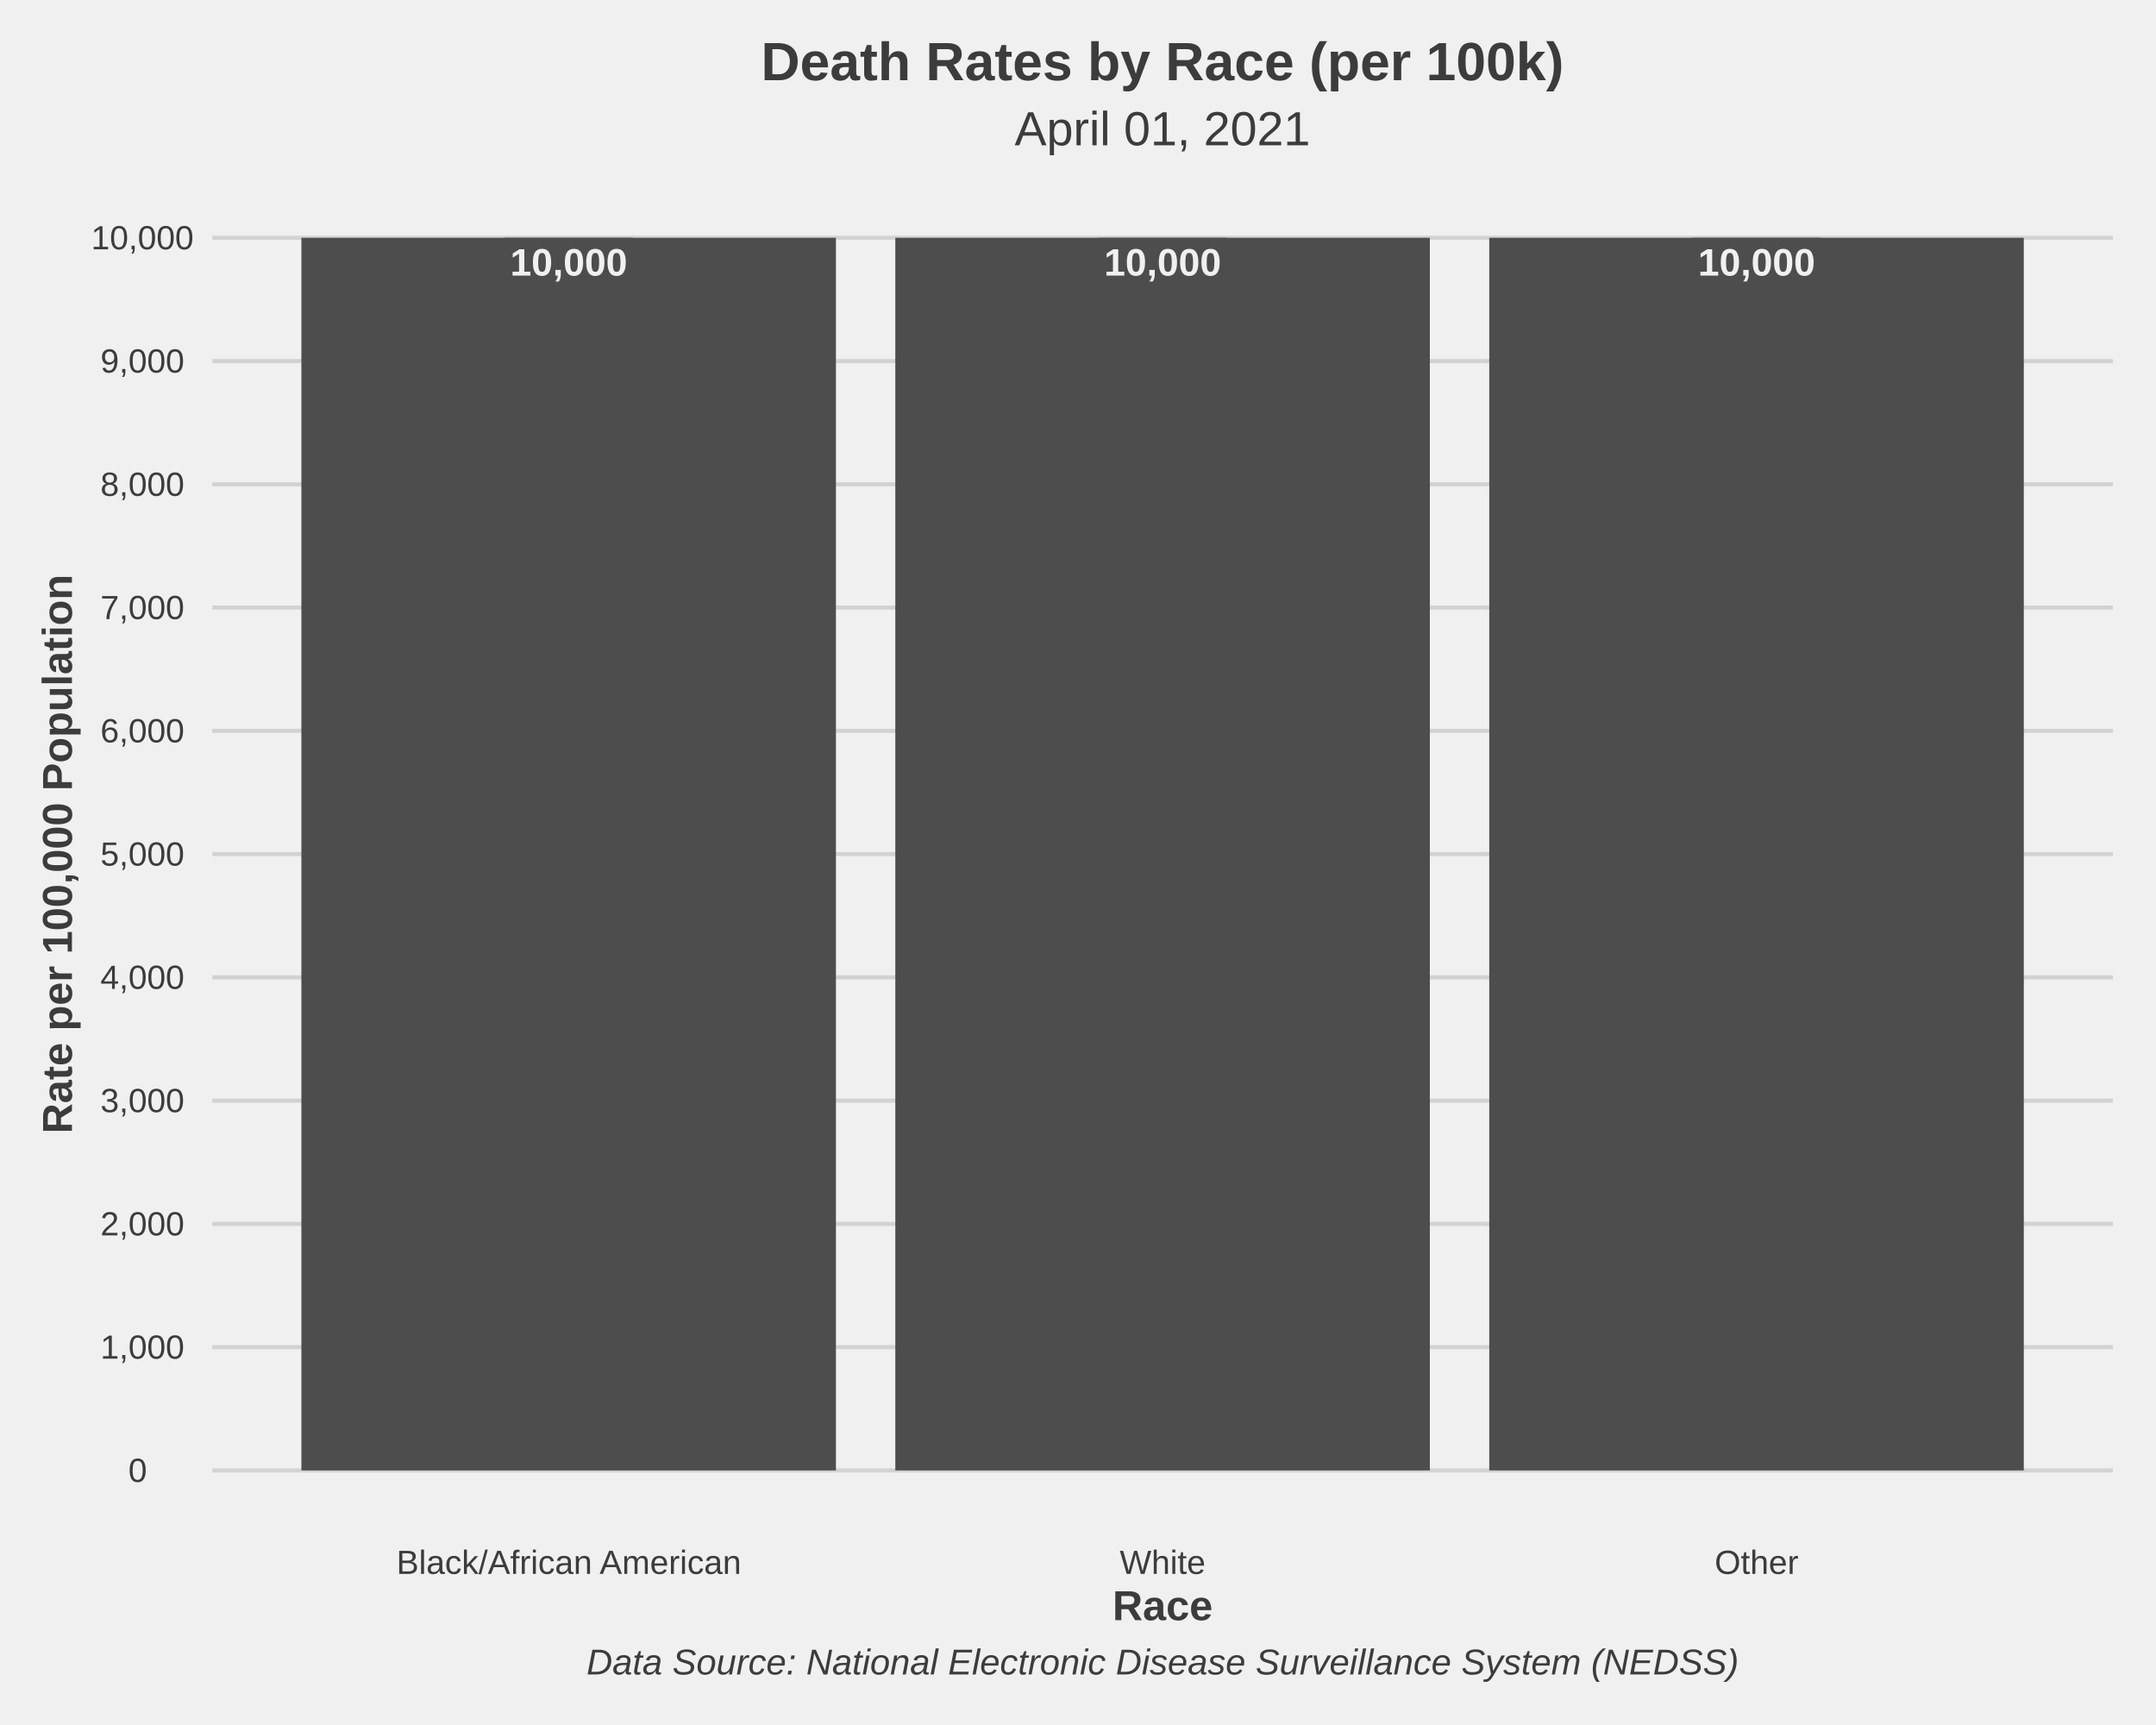
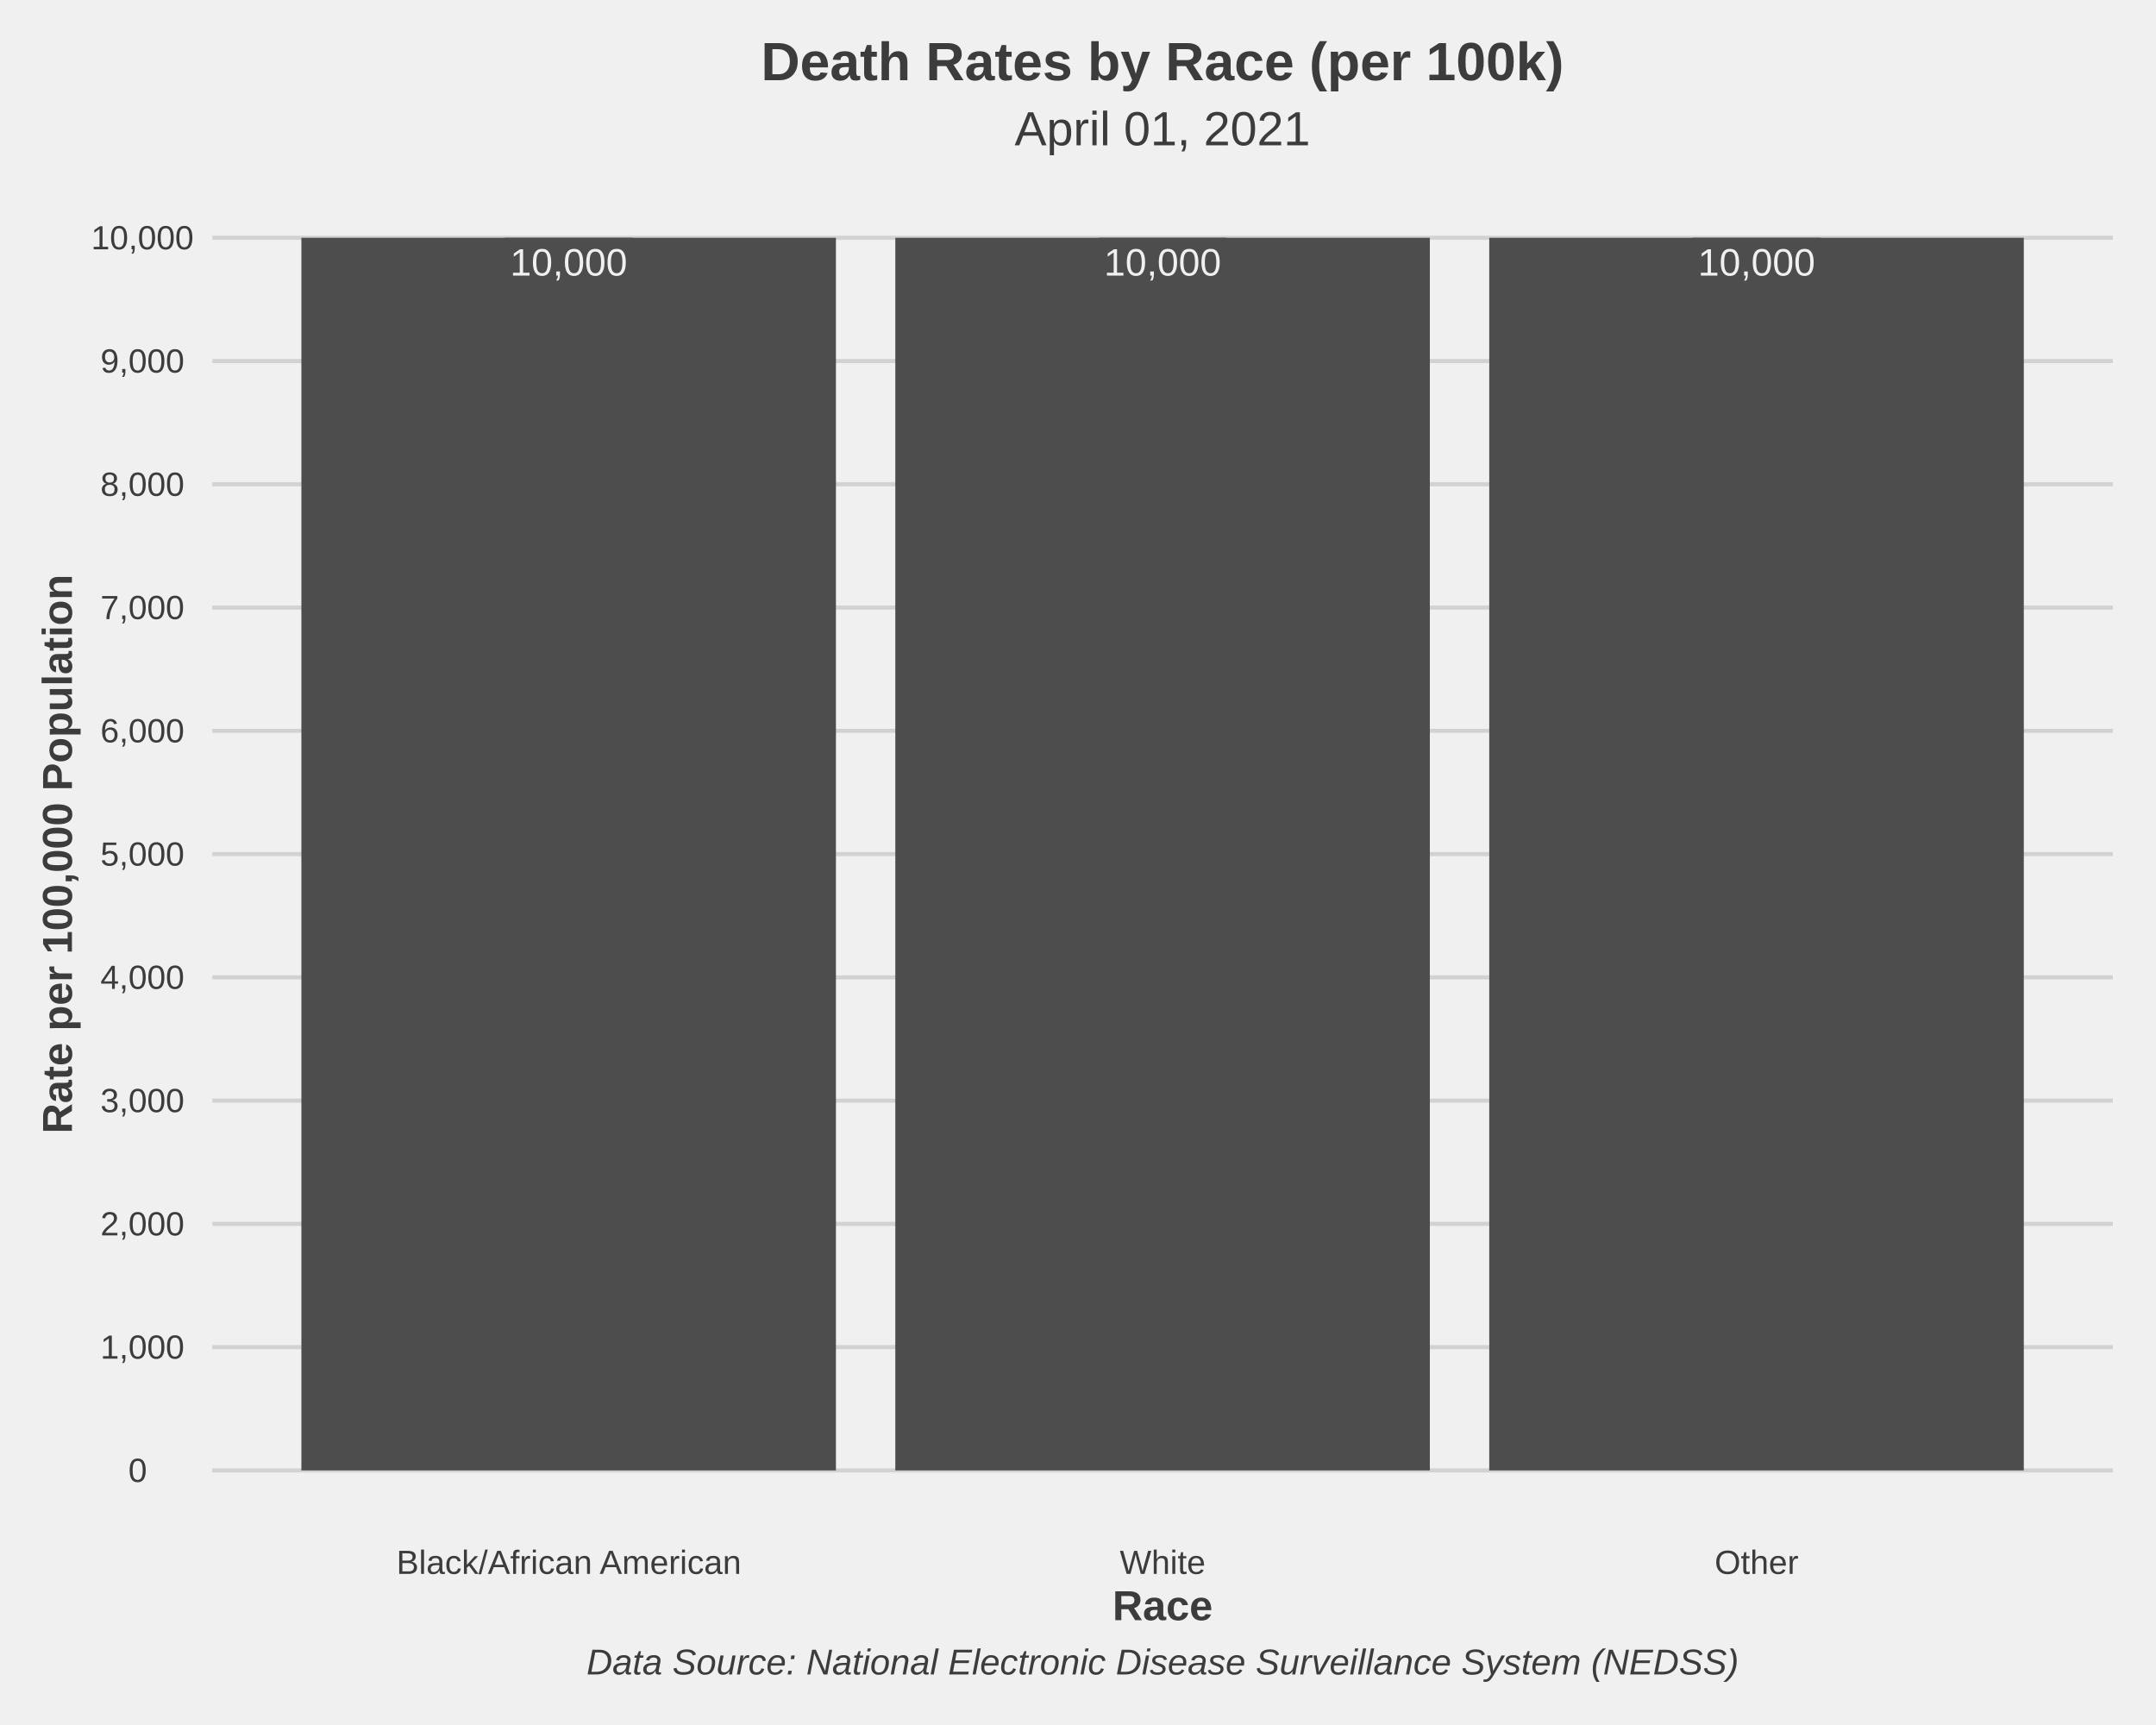
<svg xmlns="http://www.w3.org/2000/svg" viewBox="0 0 720.00 576.00">
  <defs>
    <style type="text/css">
    line, polyline, polygon, path, rect, circle {
      fill: none;
      stroke: #000000;
      stroke-linecap: round;
      stroke-linejoin: round;
      stroke-miterlimit: 10.00;
    }
  </style>
  </defs>
  <rect width="100%" height="100%" style="stroke: none; fill: #FFFFFF;" />
  <rect x="0.00" y="0.00" width="720.00" height="576.00" style="stroke-width: 1.36; stroke: none; fill: #F0F0F0;" />
  <defs>
    <clipPath id="cpNzAuOTB8NzA1LjYwfDUxMS41N3w1OC44Mg==">
      <rect x="70.90" y="58.82" width="634.70" height="452.75" />
    </clipPath>
  </defs>
  <rect x="70.90" y="58.82" width="634.70" height="452.75" style="stroke-width: 1.36; stroke: none; fill: #F0F0F0;" clip-path="url(#cpNzAuOTB8NzA1LjYwfDUxMS41N3w1OC44Mg==)" />
  <polyline points="70.90,490.99 705.60,490.99 " style="stroke-width: 1.36; stroke: #D2D2D2; stroke-linecap: butt;" clip-path="url(#cpNzAuOTB8NzA1LjYwfDUxMS41N3w1OC44Mg==)" />
  <polyline points="70.90,449.83 705.60,449.83 " style="stroke-width: 1.36; stroke: #D2D2D2; stroke-linecap: butt;" clip-path="url(#cpNzAuOTB8NzA1LjYwfDUxMS41N3w1OC44Mg==)" />
  <polyline points="70.90,408.67 705.60,408.67 " style="stroke-width: 1.36; stroke: #D2D2D2; stroke-linecap: butt;" clip-path="url(#cpNzAuOTB8NzA1LjYwfDUxMS41N3w1OC44Mg==)" />
  <polyline points="70.90,367.51 705.60,367.51 " style="stroke-width: 1.36; stroke: #D2D2D2; stroke-linecap: butt;" clip-path="url(#cpNzAuOTB8NzA1LjYwfDUxMS41N3w1OC44Mg==)" />
  <polyline points="70.90,326.35 705.60,326.35 " style="stroke-width: 1.36; stroke: #D2D2D2; stroke-linecap: butt;" clip-path="url(#cpNzAuOTB8NzA1LjYwfDUxMS41N3w1OC44Mg==)" />
  <polyline points="70.90,285.19 705.60,285.19 " style="stroke-width: 1.36; stroke: #D2D2D2; stroke-linecap: butt;" clip-path="url(#cpNzAuOTB8NzA1LjYwfDUxMS41N3w1OC44Mg==)" />
  <polyline points="70.90,244.03 705.60,244.03 " style="stroke-width: 1.36; stroke: #D2D2D2; stroke-linecap: butt;" clip-path="url(#cpNzAuOTB8NzA1LjYwfDUxMS41N3w1OC44Mg==)" />
  <polyline points="70.90,202.87 705.60,202.87 " style="stroke-width: 1.36; stroke: #D2D2D2; stroke-linecap: butt;" clip-path="url(#cpNzAuOTB8NzA1LjYwfDUxMS41N3w1OC44Mg==)" />
  <polyline points="70.90,161.71 705.60,161.71 " style="stroke-width: 1.36; stroke: #D2D2D2; stroke-linecap: butt;" clip-path="url(#cpNzAuOTB8NzA1LjYwfDUxMS41N3w1OC44Mg==)" />
  <polyline points="70.90,120.56 705.60,120.56 " style="stroke-width: 1.36; stroke: #D2D2D2; stroke-linecap: butt;" clip-path="url(#cpNzAuOTB8NzA1LjYwfDUxMS41N3w1OC44Mg==)" />
  <polyline points="70.90,79.40 705.60,79.40 " style="stroke-width: 1.36; stroke: #D2D2D2; stroke-linecap: butt;" clip-path="url(#cpNzAuOTB8NzA1LjYwfDUxMS41N3w1OC44Mg==)" />
  <rect x="100.65" y="79.40" width="178.51" height="411.59" style="stroke-width: 1.07; stroke: none; stroke-linecap: square; stroke-linejoin: miter; fill: #4D4D4D;" clip-path="url(#cpNzAuOTB8NzA1LjYwfDUxMS41N3w1OC44Mg==)" />
  <rect x="298.99" y="79.40" width="178.51" height="411.59" style="stroke-width: 1.07; stroke: none; stroke-linecap: square; stroke-linejoin: miter; fill: #4D4D4D;" clip-path="url(#cpNzAuOTB8NzA1LjYwfDUxMS41N3w1OC44Mg==)" />
  <rect x="497.34" y="79.40" width="178.51" height="411.59" style="stroke-width: 1.07; stroke: none; stroke-linecap: square; stroke-linejoin: miter; fill: #4D4D4D;" clip-path="url(#cpNzAuOTB8NzA1LjYwfDUxMS41N3w1OC44Mg==)" />
  <polygon points="168.91,95.39 210.90,95.39 210.81,95.39 211.16,95.38 211.50,95.31 211.83,95.18 212.13,95.01 212.40,94.79 212.63,94.53 212.81,94.24 212.95,93.92 213.03,93.58 213.06,93.23 213.06,93.23 213.06,81.56 213.06,81.56 213.03,81.21 212.95,80.87 212.81,80.55 212.63,80.26 212.40,80.00 212.13,79.78 211.83,79.60 211.50,79.48 211.16,79.41 210.90,79.40 168.91,79.40 169.17,79.41 168.82,79.40 168.48,79.44 168.14,79.54 167.83,79.69 167.54,79.88 167.29,80.12 167.08,80.40 166.92,80.71 166.81,81.04 166.76,81.38 166.75,81.56 166.75,93.23 166.76,93.06 166.76,93.41 166.81,93.75 166.92,94.08 167.08,94.39 167.29,94.67 167.54,94.91 167.83,95.10 168.14,95.25 168.48,95.35 168.82,95.39 " style="stroke-width: 0.00; stroke: none; fill: #4D4D4D;" clip-path="url(#cpNzAuOTB8NzA1LjYwfDUxMS41N3w1OC44Mg==)" />
  <g clip-path="url(#cpNzAuOTB8NzA1LjYwfDUxMS41N3w1OC44Mg==)">
-     <text x="170.35" y="92.03" style="font-size: 12.80px; font-weight: bold; fill: #F0F0F0; font-family: Liberation Sans;" textLength="39.11px" lengthAdjust="spacingAndGlyphs">10,000</text>
+     <text x="170.35" y="92.03" style="font-size: 12.80px; fill: #F0F0F0; font-family: Liberation Sans;" textLength="39.11px" lengthAdjust="spacingAndGlyphs">10,000</text>
  </g>
  <polygon points="367.25,95.39 409.24,95.39 409.16,95.39 409.50,95.38 409.84,95.31 410.17,95.18 410.47,95.01 410.74,94.79 410.97,94.53 411.16,94.24 411.29,93.92 411.38,93.58 411.40,93.23 411.40,93.23 411.40,81.56 411.40,81.56 411.38,81.21 411.29,80.87 411.16,80.55 410.97,80.26 410.74,80.00 410.47,79.78 410.17,79.60 409.84,79.48 409.50,79.41 409.24,79.40 367.25,79.40 367.51,79.41 367.17,79.40 366.82,79.44 366.49,79.54 366.17,79.69 365.89,79.88 365.64,80.12 365.43,80.40 365.27,80.71 365.16,81.04 365.10,81.38 365.09,81.56 365.09,93.23 365.10,93.06 365.10,93.41 365.16,93.75 365.27,94.08 365.43,94.39 365.64,94.67 365.89,94.91 366.17,95.10 366.49,95.25 366.82,95.35 367.17,95.39 " style="stroke-width: 0.00; stroke: none; fill: #4D4D4D;" clip-path="url(#cpNzAuOTB8NzA1LjYwfDUxMS41N3w1OC44Mg==)" />
  <g clip-path="url(#cpNzAuOTB8NzA1LjYwfDUxMS41N3w1OC44Mg==)">
-     <text x="368.69" y="92.03" style="font-size: 12.80px; font-weight: bold; fill: #F0F0F0; font-family: Liberation Sans;" textLength="39.11px" lengthAdjust="spacingAndGlyphs">10,000</text>
+     <text x="368.69" y="92.03" style="font-size: 12.80px; fill: #F0F0F0; font-family: Liberation Sans;" textLength="39.11px" lengthAdjust="spacingAndGlyphs">10,000</text>
  </g>
  <polygon points="565.60,95.39 607.59,95.39 607.50,95.39 607.85,95.38 608.19,95.31 608.51,95.18 608.82,95.01 609.08,94.79 609.31,94.53 609.50,94.24 609.64,93.92 609.72,93.58 609.75,93.23 609.75,93.23 609.75,81.56 609.75,81.56 609.72,81.21 609.64,80.87 609.50,80.55 609.31,80.26 609.08,80.00 608.82,79.78 608.51,79.60 608.19,79.48 607.85,79.41 607.59,79.40 565.60,79.40 565.86,79.41 565.51,79.40 565.17,79.44 564.83,79.54 564.52,79.69 564.23,79.88 563.98,80.12 563.77,80.40 563.61,80.71 563.50,81.04 563.45,81.38 563.44,81.56 563.44,93.23 563.45,93.06 563.45,93.41 563.50,93.75 563.61,94.08 563.77,94.39 563.98,94.67 564.23,94.91 564.52,95.10 564.83,95.25 565.17,95.35 565.51,95.39 " style="stroke-width: 0.00; stroke: none; fill: #4D4D4D;" clip-path="url(#cpNzAuOTB8NzA1LjYwfDUxMS41N3w1OC44Mg==)" />
  <g clip-path="url(#cpNzAuOTB8NzA1LjYwfDUxMS41N3w1OC44Mg==)">
-     <text x="567.04" y="92.03" style="font-size: 12.80px; font-weight: bold; fill: #F0F0F0; font-family: Liberation Sans;" textLength="39.11px" lengthAdjust="spacingAndGlyphs">10,000</text>
+     <text x="567.04" y="92.03" style="font-size: 12.80px; fill: #F0F0F0; font-family: Liberation Sans;" textLength="39.11px" lengthAdjust="spacingAndGlyphs">10,000</text>
  </g>
  <rect x="70.90" y="58.82" width="634.70" height="452.75" style="stroke-width: 1.36; stroke: none;" clip-path="url(#cpNzAuOTB8NzA1LjYwfDUxMS41N3w1OC44Mg==)" />
  <defs>
    <clipPath id="cpMC4wMHw3MjAuMDB8NTc2LjAwfDAuMDA=">
      <rect x="0.00" y="0.00" width="720.00" height="576.00" />
    </clipPath>
  </defs>
  <g clip-path="url(#cpMC4wMHw3MjAuMDB8NTc2LjAwfDAuMDA=)">
    <text x="42.86" y="494.84" style="font-size: 11.20px; fill: #3C3C3C; font-family: Liberation Sans;" textLength="21.77px" lengthAdjust="spacingAndGlyphs">     0</text>
  </g>
  <g clip-path="url(#cpMC4wMHw3MjAuMDB8NTc2LjAwfDAuMDA=)">
    <text x="33.53" y="453.68" style="font-size: 11.20px; fill: #3C3C3C; font-family: Liberation Sans;" textLength="31.09px" lengthAdjust="spacingAndGlyphs"> 1,000</text>
  </g>
  <g clip-path="url(#cpMC4wMHw3MjAuMDB8NTc2LjAwfDAuMDA=)">
    <text x="33.53" y="412.52" style="font-size: 11.20px; fill: #3C3C3C; font-family: Liberation Sans;" textLength="31.09px" lengthAdjust="spacingAndGlyphs"> 2,000</text>
  </g>
  <g clip-path="url(#cpMC4wMHw3MjAuMDB8NTc2LjAwfDAuMDA=)">
    <text x="33.53" y="371.36" style="font-size: 11.20px; fill: #3C3C3C; font-family: Liberation Sans;" textLength="31.09px" lengthAdjust="spacingAndGlyphs"> 3,000</text>
  </g>
  <g clip-path="url(#cpMC4wMHw3MjAuMDB8NTc2LjAwfDAuMDA=)">
    <text x="33.53" y="330.20" style="font-size: 11.20px; fill: #3C3C3C; font-family: Liberation Sans;" textLength="31.09px" lengthAdjust="spacingAndGlyphs"> 4,000</text>
  </g>
  <g clip-path="url(#cpMC4wMHw3MjAuMDB8NTc2LjAwfDAuMDA=)">
    <text x="33.53" y="289.04" style="font-size: 11.20px; fill: #3C3C3C; font-family: Liberation Sans;" textLength="31.09px" lengthAdjust="spacingAndGlyphs"> 5,000</text>
  </g>
  <g clip-path="url(#cpMC4wMHw3MjAuMDB8NTc2LjAwfDAuMDA=)">
    <text x="33.53" y="247.88" style="font-size: 11.20px; fill: #3C3C3C; font-family: Liberation Sans;" textLength="31.09px" lengthAdjust="spacingAndGlyphs"> 6,000</text>
  </g>
  <g clip-path="url(#cpMC4wMHw3MjAuMDB8NTc2LjAwfDAuMDA=)">
    <text x="33.53" y="206.72" style="font-size: 11.20px; fill: #3C3C3C; font-family: Liberation Sans;" textLength="31.09px" lengthAdjust="spacingAndGlyphs"> 7,000</text>
  </g>
  <g clip-path="url(#cpMC4wMHw3MjAuMDB8NTc2LjAwfDAuMDA=)">
    <text x="33.53" y="165.57" style="font-size: 11.20px; fill: #3C3C3C; font-family: Liberation Sans;" textLength="31.09px" lengthAdjust="spacingAndGlyphs"> 8,000</text>
  </g>
  <g clip-path="url(#cpMC4wMHw3MjAuMDB8NTc2LjAwfDAuMDA=)">
    <text x="33.53" y="124.41" style="font-size: 11.20px; fill: #3C3C3C; font-family: Liberation Sans;" textLength="31.09px" lengthAdjust="spacingAndGlyphs"> 9,000</text>
  </g>
  <g clip-path="url(#cpMC4wMHw3MjAuMDB8NTc2LjAwfDAuMDA=)">
    <text x="30.42" y="83.25" style="font-size: 11.20px; fill: #3C3C3C; font-family: Liberation Sans;" textLength="34.20px" lengthAdjust="spacingAndGlyphs">10,000</text>
  </g>
  <g clip-path="url(#cpMC4wMHw3MjAuMDB8NTc2LjAwfDAuMDA=)">
    <text x="132.40" y="525.55" style="font-size: 11.20px; fill: #3C3C3C; font-family: Liberation Sans;" textLength="115.00px" lengthAdjust="spacingAndGlyphs">Black/African American</text>
  </g>
  <g clip-path="url(#cpMC4wMHw3MjAuMDB8NTc2LjAwfDAuMDA=)">
    <text x="373.95" y="525.55" style="font-size: 11.20px; fill: #3C3C3C; font-family: Liberation Sans;" textLength="28.59px" lengthAdjust="spacingAndGlyphs">White</text>
  </g>
  <g clip-path="url(#cpMC4wMHw3MjAuMDB8NTc2LjAwfDAuMDA=)">
    <text x="572.61" y="525.55" style="font-size: 11.20px; fill: #3C3C3C; font-family: Liberation Sans;" textLength="27.97px" lengthAdjust="spacingAndGlyphs">Other</text>
  </g>
  <g clip-path="url(#cpMC4wMHw3MjAuMDB8NTc2LjAwfDAuMDA=)">
    <text x="371.52" y="540.99" style="font-size: 14.00px; font-weight: bold; fill: #3C3C3C; font-family: Liberation Sans;" textLength="33.45px" lengthAdjust="spacingAndGlyphs">Race</text>
  </g>
  <g clip-path="url(#cpMC4wMHw3MjAuMDB8NTc2LjAwfDAuMDA=)">
    <text transform="translate(24.02,378.52) rotate(-90)" style="font-size: 14.00px; font-weight: bold; fill: #3C3C3C; font-family: Liberation Sans;" textLength="186.66px" lengthAdjust="spacingAndGlyphs">Rate per 100,000 Population</text>
  </g>
  <g clip-path="url(#cpMC4wMHw3MjAuMDB8NTc2LjAwfDAuMDA=)">
    <text x="338.83" y="48.51" style="font-size: 16.00px; fill: #3C3C3C; font-family: Liberation Sans;" textLength="98.83px" lengthAdjust="spacingAndGlyphs">April 01, 2021</text>
  </g>
  <g clip-path="url(#cpMC4wMHw3MjAuMDB8NTc2LjAwfDAuMDA=)">
    <text x="254.14" y="26.79" style="font-size: 18.00px; font-weight: bold; fill: #3C3C3C; font-family: Liberation Sans;" textLength="268.22px" lengthAdjust="spacingAndGlyphs">Death Rates by Race (per 100k)</text>
  </g>
  <g clip-path="url(#cpMC4wMHw3MjAuMDB8NTc2LjAwfDAuMDA=)">
    <text x="195.86" y="559.12" style="font-size: 12.00px; font-style: italic; fill: #3C3C3C; font-family: Liberation Sans;" textLength="384.78px" lengthAdjust="spacingAndGlyphs">Data Source: National Electronic Disease Surveillance System (NEDSS)</text>
  </g>
</svg>
